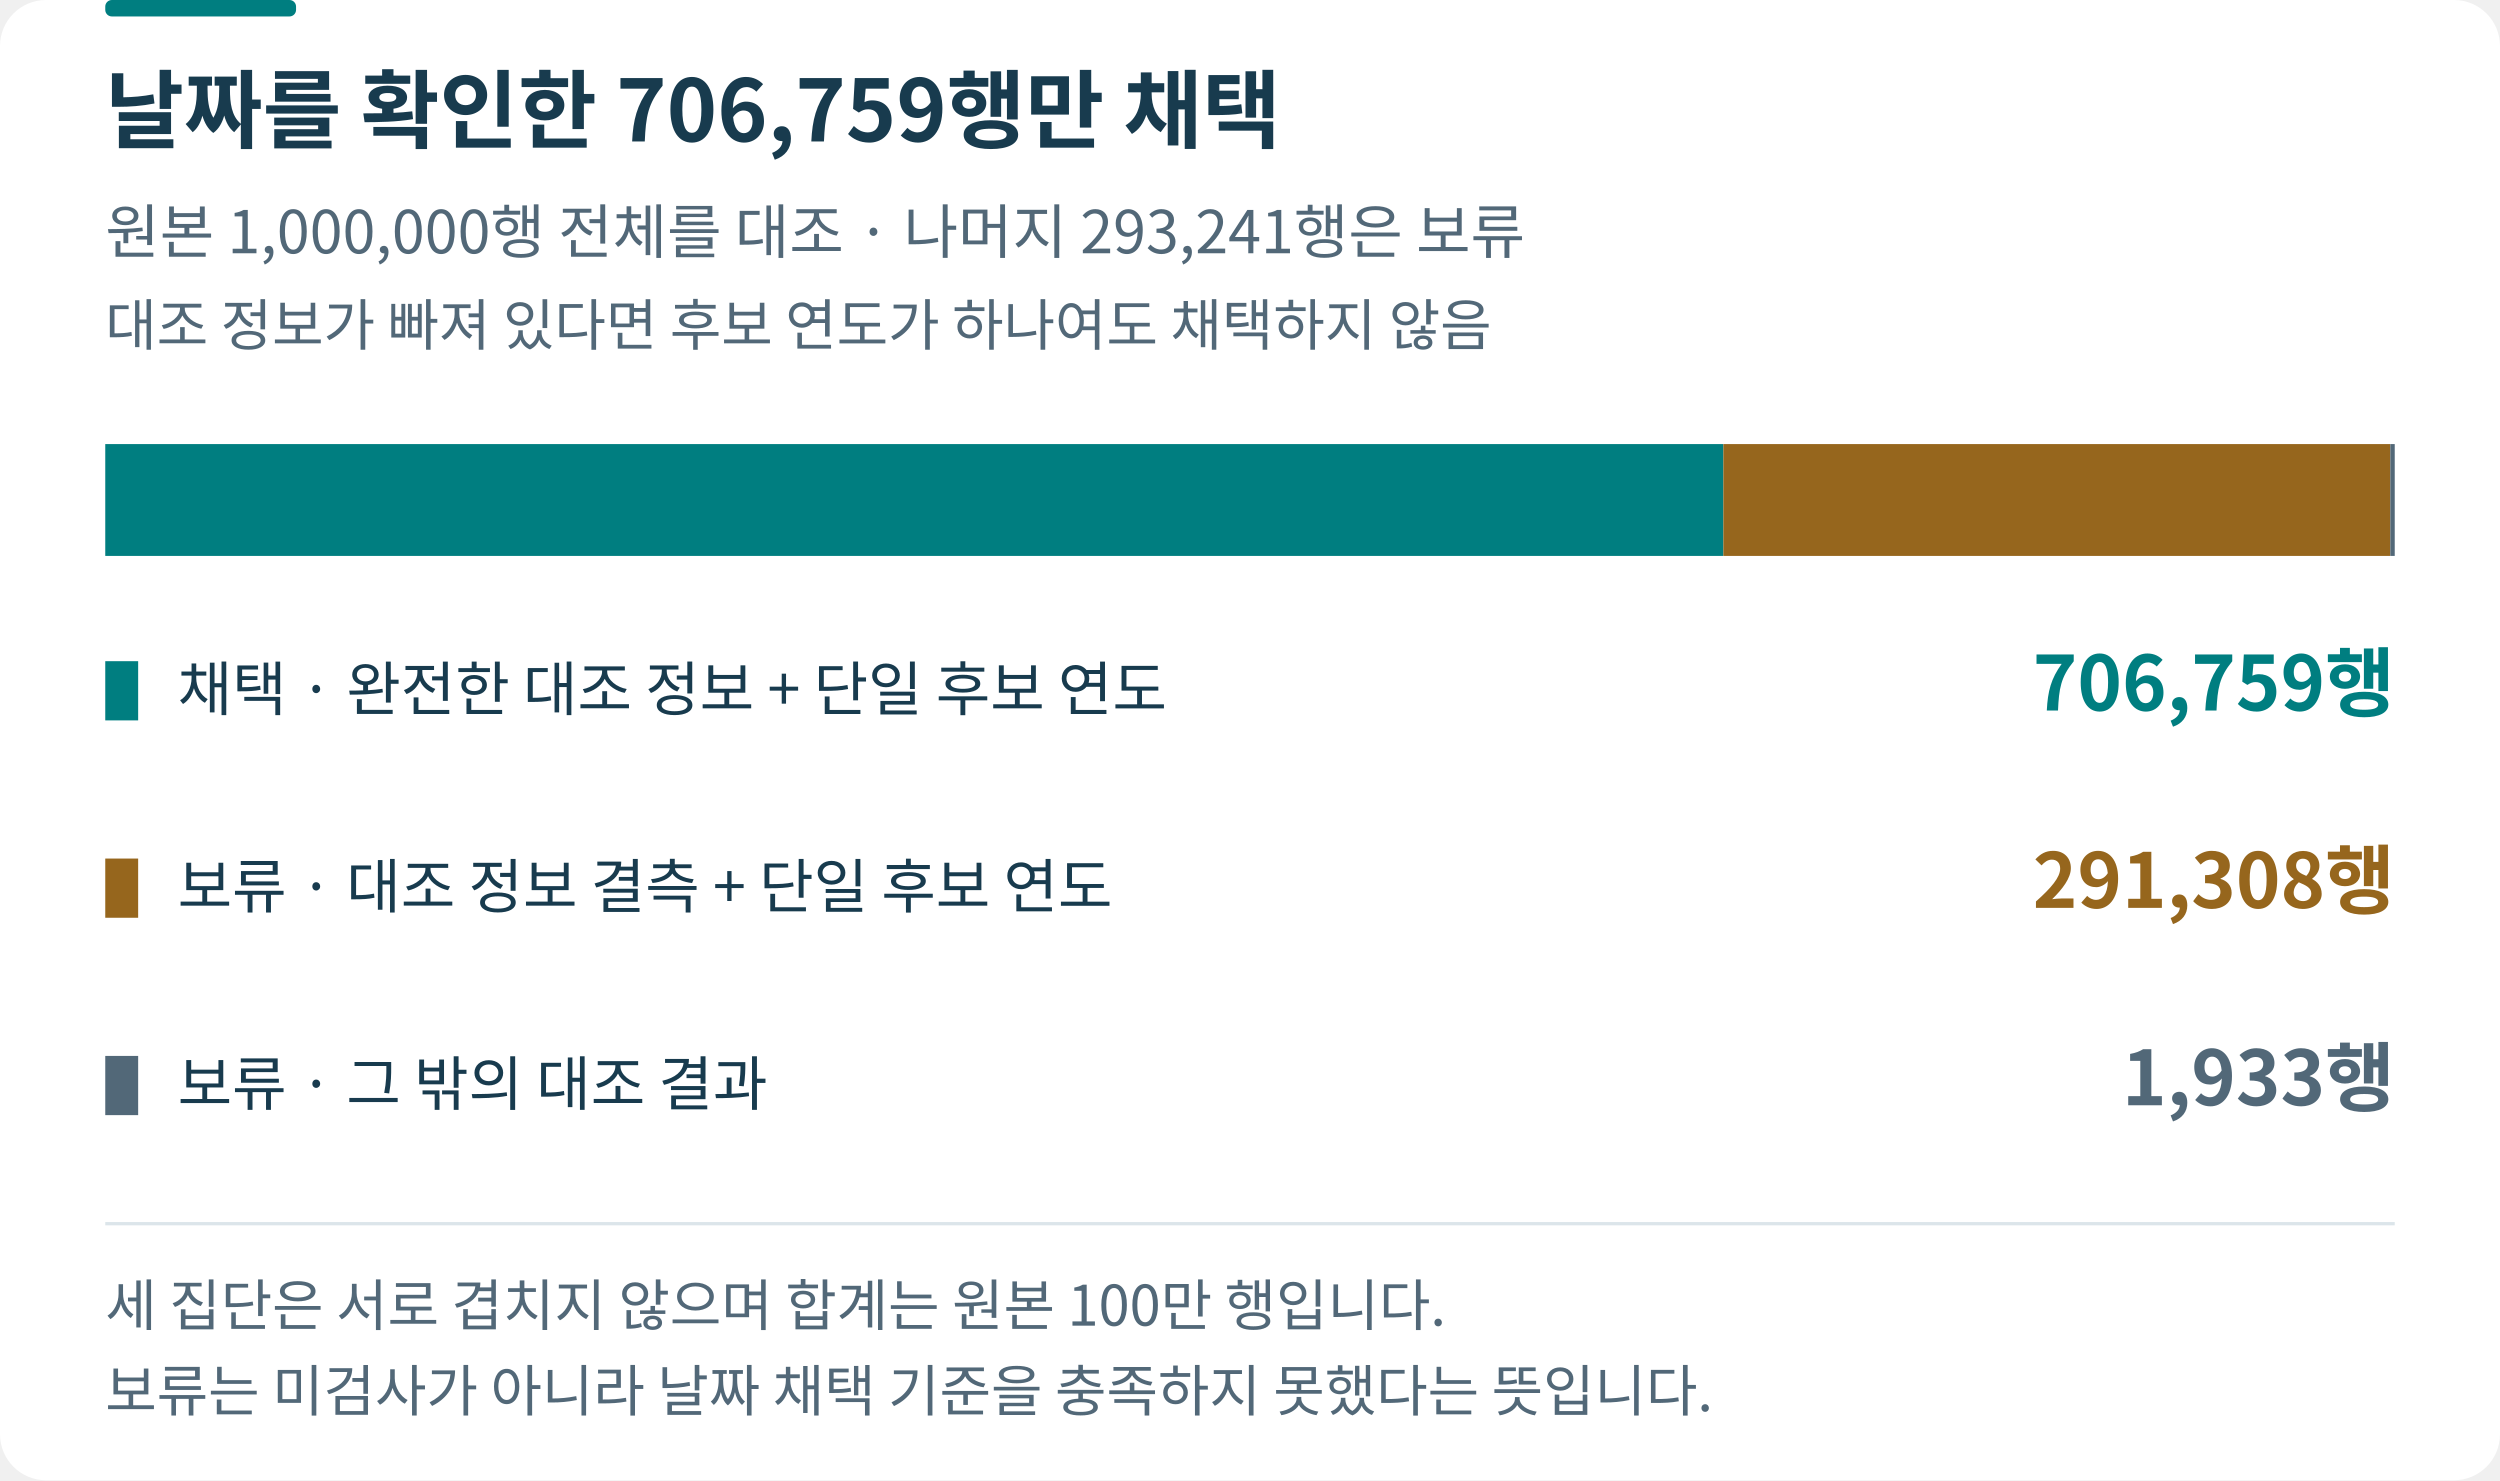
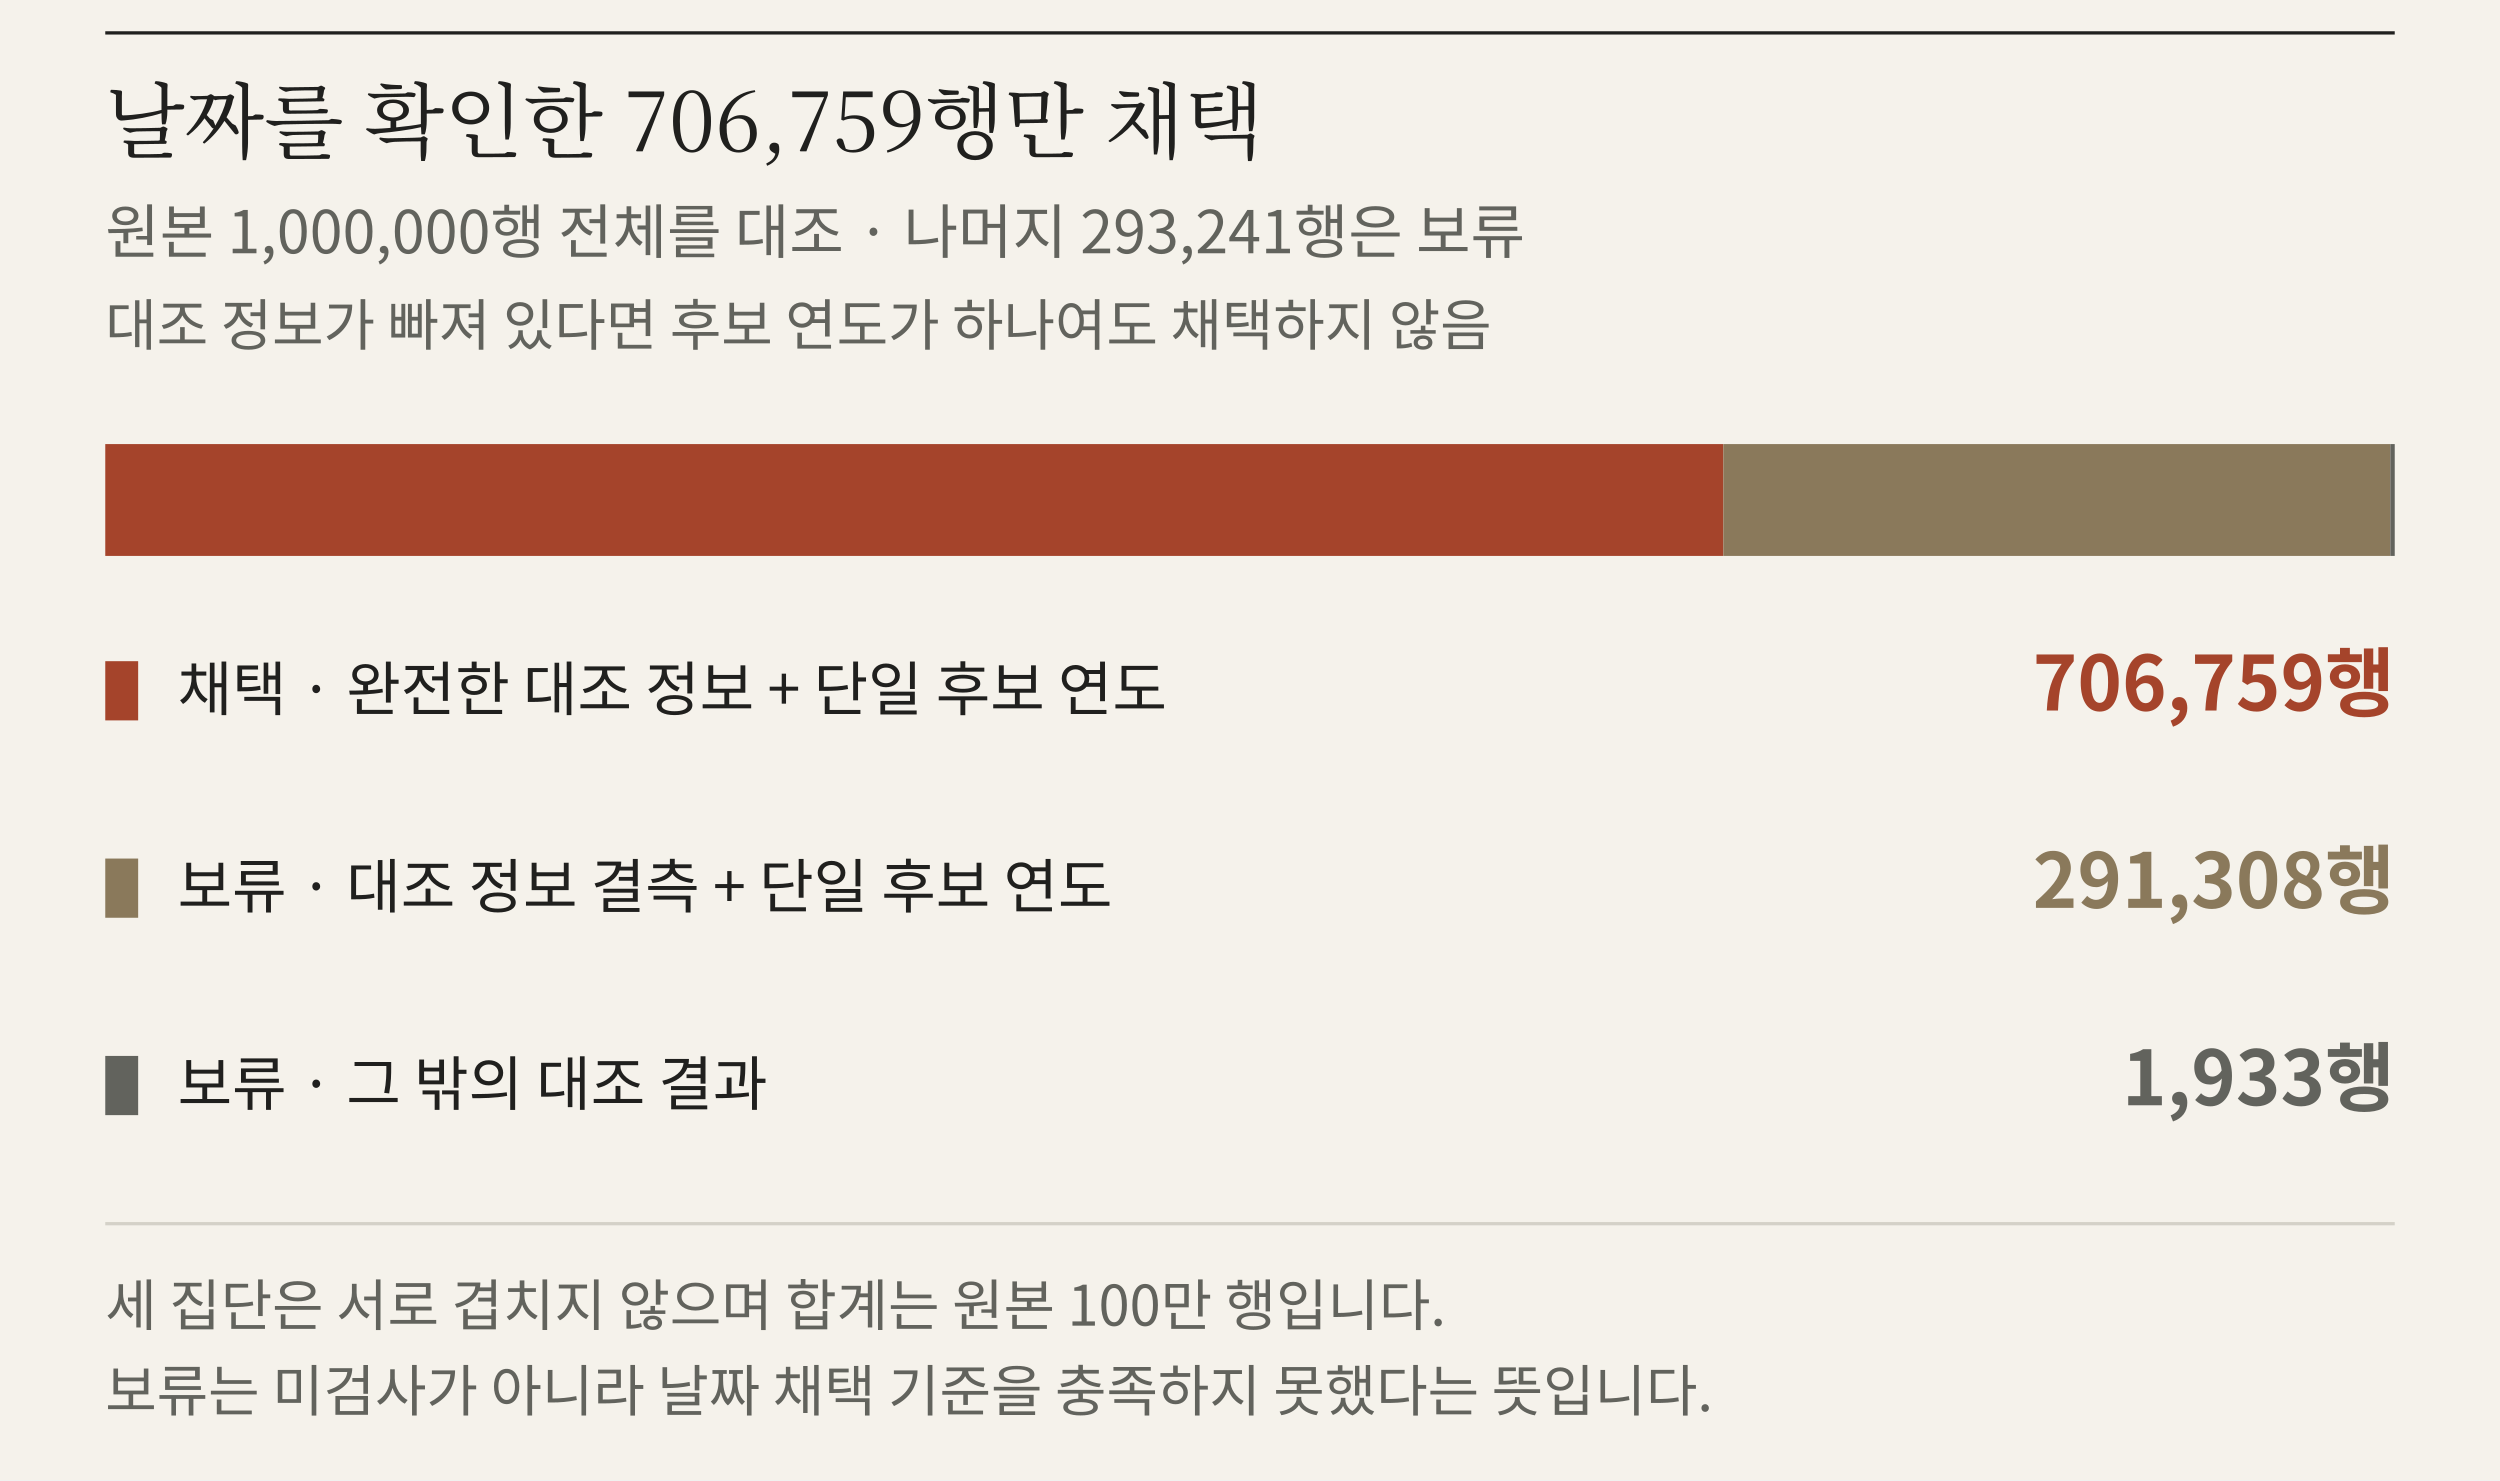
- <svg xmlns="http://www.w3.org/2000/svg" width="760" height="450" viewBox="0 0 760 450" role="img" aria-labelledby="title desc">
+ <svg xmlns="http://www.w3.org/2000/svg" width="1600" height="947.368" viewBox="0 0 760 450" role="img" aria-labelledby="title desc">
  <style>text{font-family:"Noto Sans CJK KR","Malgun Gothic","Apple SD Gothic Neo",sans-serif;font-variant-numeric:tabular-nums}</style>
-   <rect width="760" height="450" rx="14" fill="#FFFFFF" />
-   <rect x="32" width="58" height="5" rx="2" fill="#007E80" />
-   <text x="32.000" y="43.000" font-size="26" fill="#183B4E" font-weight="700" text-anchor="start">날짜를 확인한 706,759행만 채택</text>
-   <text x="32.000" y="77.000" font-size="18" fill="#526878" font-weight="400" text-anchor="start">원본 1,000,000행 전체를 대조 · 나머지 293,241행은 보류</text>
-   <text x="32.000" y="105.000" font-size="17" fill="#526878" font-weight="400" text-anchor="start">대조 정보가 빠져 있다면 후보 연도가 하나여도 채택하지 않음</text>
-   <rect x="32.000" y="135.000" width="491.904" height="34.000" rx="0" fill="#007E80" />
-   <rect x="523.904" y="135.000" width="202.750" height="34.000" rx="0" fill="#96661D" />
-   <rect x="726.655" y="135.000" width="1.345" height="34.000" rx="0" fill="#526878" />
-   <rect x="32.000" y="201.000" width="10.000" height="18.000" rx="0" fill="#007E80" />
-   <text x="54.000" y="216.000" font-size="18" fill="#183B4E" font-weight="400" text-anchor="start">채택 · 완전한 대조 정보 + 단일 후보 연도</text>
-   <text x="728.000" y="216.000" font-size="23" fill="#007E80" font-weight="700" text-anchor="end">706,759행</text>
-   <rect x="32.000" y="261.000" width="10.000" height="18.000" rx="0" fill="#96661D" />
-   <text x="54.000" y="276.000" font-size="18" fill="#183B4E" font-weight="400" text-anchor="start">보류 · 대조 정보 결측 + 단일 후보 연도</text>
-   <text x="728.000" y="276.000" font-size="23" fill="#96661D" font-weight="700" text-anchor="end">291,308행</text>
-   <rect x="32.000" y="321.000" width="10.000" height="18.000" rx="0" fill="#526878" />
-   <text x="54.000" y="336.000" font-size="18" fill="#183B4E" font-weight="400" text-anchor="start">보류 · 그 밖의 대조 결과</text>
-   <text x="728.000" y="336.000" font-size="23" fill="#526878" font-weight="700" text-anchor="end">1,933행</text>
-   <line x1="32.000" y1="372.000" x2="728.000" y2="372.000" stroke="#DCE5EA" stroke-width="1" />
-   <text x="32.000" y="403.000" font-size="17" fill="#526878" font-weight="400" text-anchor="start">세 집단은 서로 겹치지 않으며 합계는 원본 100만 행입니다.</text>
-   <text x="32.000" y="429.000" font-size="17" fill="#526878" font-weight="400" text-anchor="start">보류는 미검사가 아니라 날짜 채택 기준을 충족하지 못했다는 뜻입니다.</text>
+   <rect width="760" height="450" fill="#F5F2EB" />
+   <line x1="32" y1="10" x2="728" y2="10" stroke="#20201E" stroke-width="1" />
+   <text x="32.000" y="46.000" font-size="25" fill="#20201E" font-weight="500" text-anchor="start" style="font-family:Noto Serif CJK KR, Nanum Myeongjo, Batang, serif">날짜를 확인한 706,759행만 채택</text>
+   <text x="32.000" y="77.000" font-size="18" fill="#62635D" font-weight="400" text-anchor="start">원본 1,000,000행 전체를 대조 · 나머지 293,241행은 보류</text>
+   <text x="32.000" y="105.000" font-size="17" fill="#62635D" font-weight="400" text-anchor="start">대조 정보가 빠져 있다면 후보 연도가 하나여도 채택하지 않음</text>
+   <rect x="32.000" y="135.000" width="491.904" height="34.000" rx="0" fill="#A5442B" />
+   <rect x="523.904" y="135.000" width="202.750" height="34.000" rx="0" fill="#8A795B" />
+   <rect x="726.655" y="135.000" width="1.345" height="34.000" rx="0" fill="#62635D" />
+   <rect x="32.000" y="201.000" width="10.000" height="18.000" rx="0" fill="#A5442B" />
+   <text x="54.000" y="216.000" font-size="18" fill="#20201E" font-weight="400" text-anchor="start">채택 · 완전한 대조 정보 + 단일 후보 연도</text>
+   <text x="728.000" y="216.000" font-size="23" fill="#A5442B" font-weight="700" text-anchor="end">706,759행</text>
+   <rect x="32.000" y="261.000" width="10.000" height="18.000" rx="0" fill="#8A795B" />
+   <text x="54.000" y="276.000" font-size="18" fill="#20201E" font-weight="400" text-anchor="start">보류 · 대조 정보 결측 + 단일 후보 연도</text>
+   <text x="728.000" y="276.000" font-size="23" fill="#8A795B" font-weight="700" text-anchor="end">291,308행</text>
+   <rect x="32.000" y="321.000" width="10.000" height="18.000" rx="0" fill="#62635D" />
+   <text x="54.000" y="336.000" font-size="18" fill="#20201E" font-weight="400" text-anchor="start">보류 · 그 밖의 대조 결과</text>
+   <text x="728.000" y="336.000" font-size="23" fill="#62635D" font-weight="700" text-anchor="end">1,933행</text>
+   <line x1="32.000" y1="372.000" x2="728.000" y2="372.000" stroke="#D4D1C8" stroke-width="1" />
+   <text x="32.000" y="403.000" font-size="17" fill="#62635D" font-weight="400" text-anchor="start">세 집단은 서로 겹치지 않으며 합계는 원본 100만 행입니다.</text>
+   <text x="32.000" y="429.000" font-size="17" fill="#62635D" font-weight="400" text-anchor="start">보류는 미검사가 아니라 날짜 채택 기준을 충족하지 못했다는 뜻입니다.</text>
</svg>
